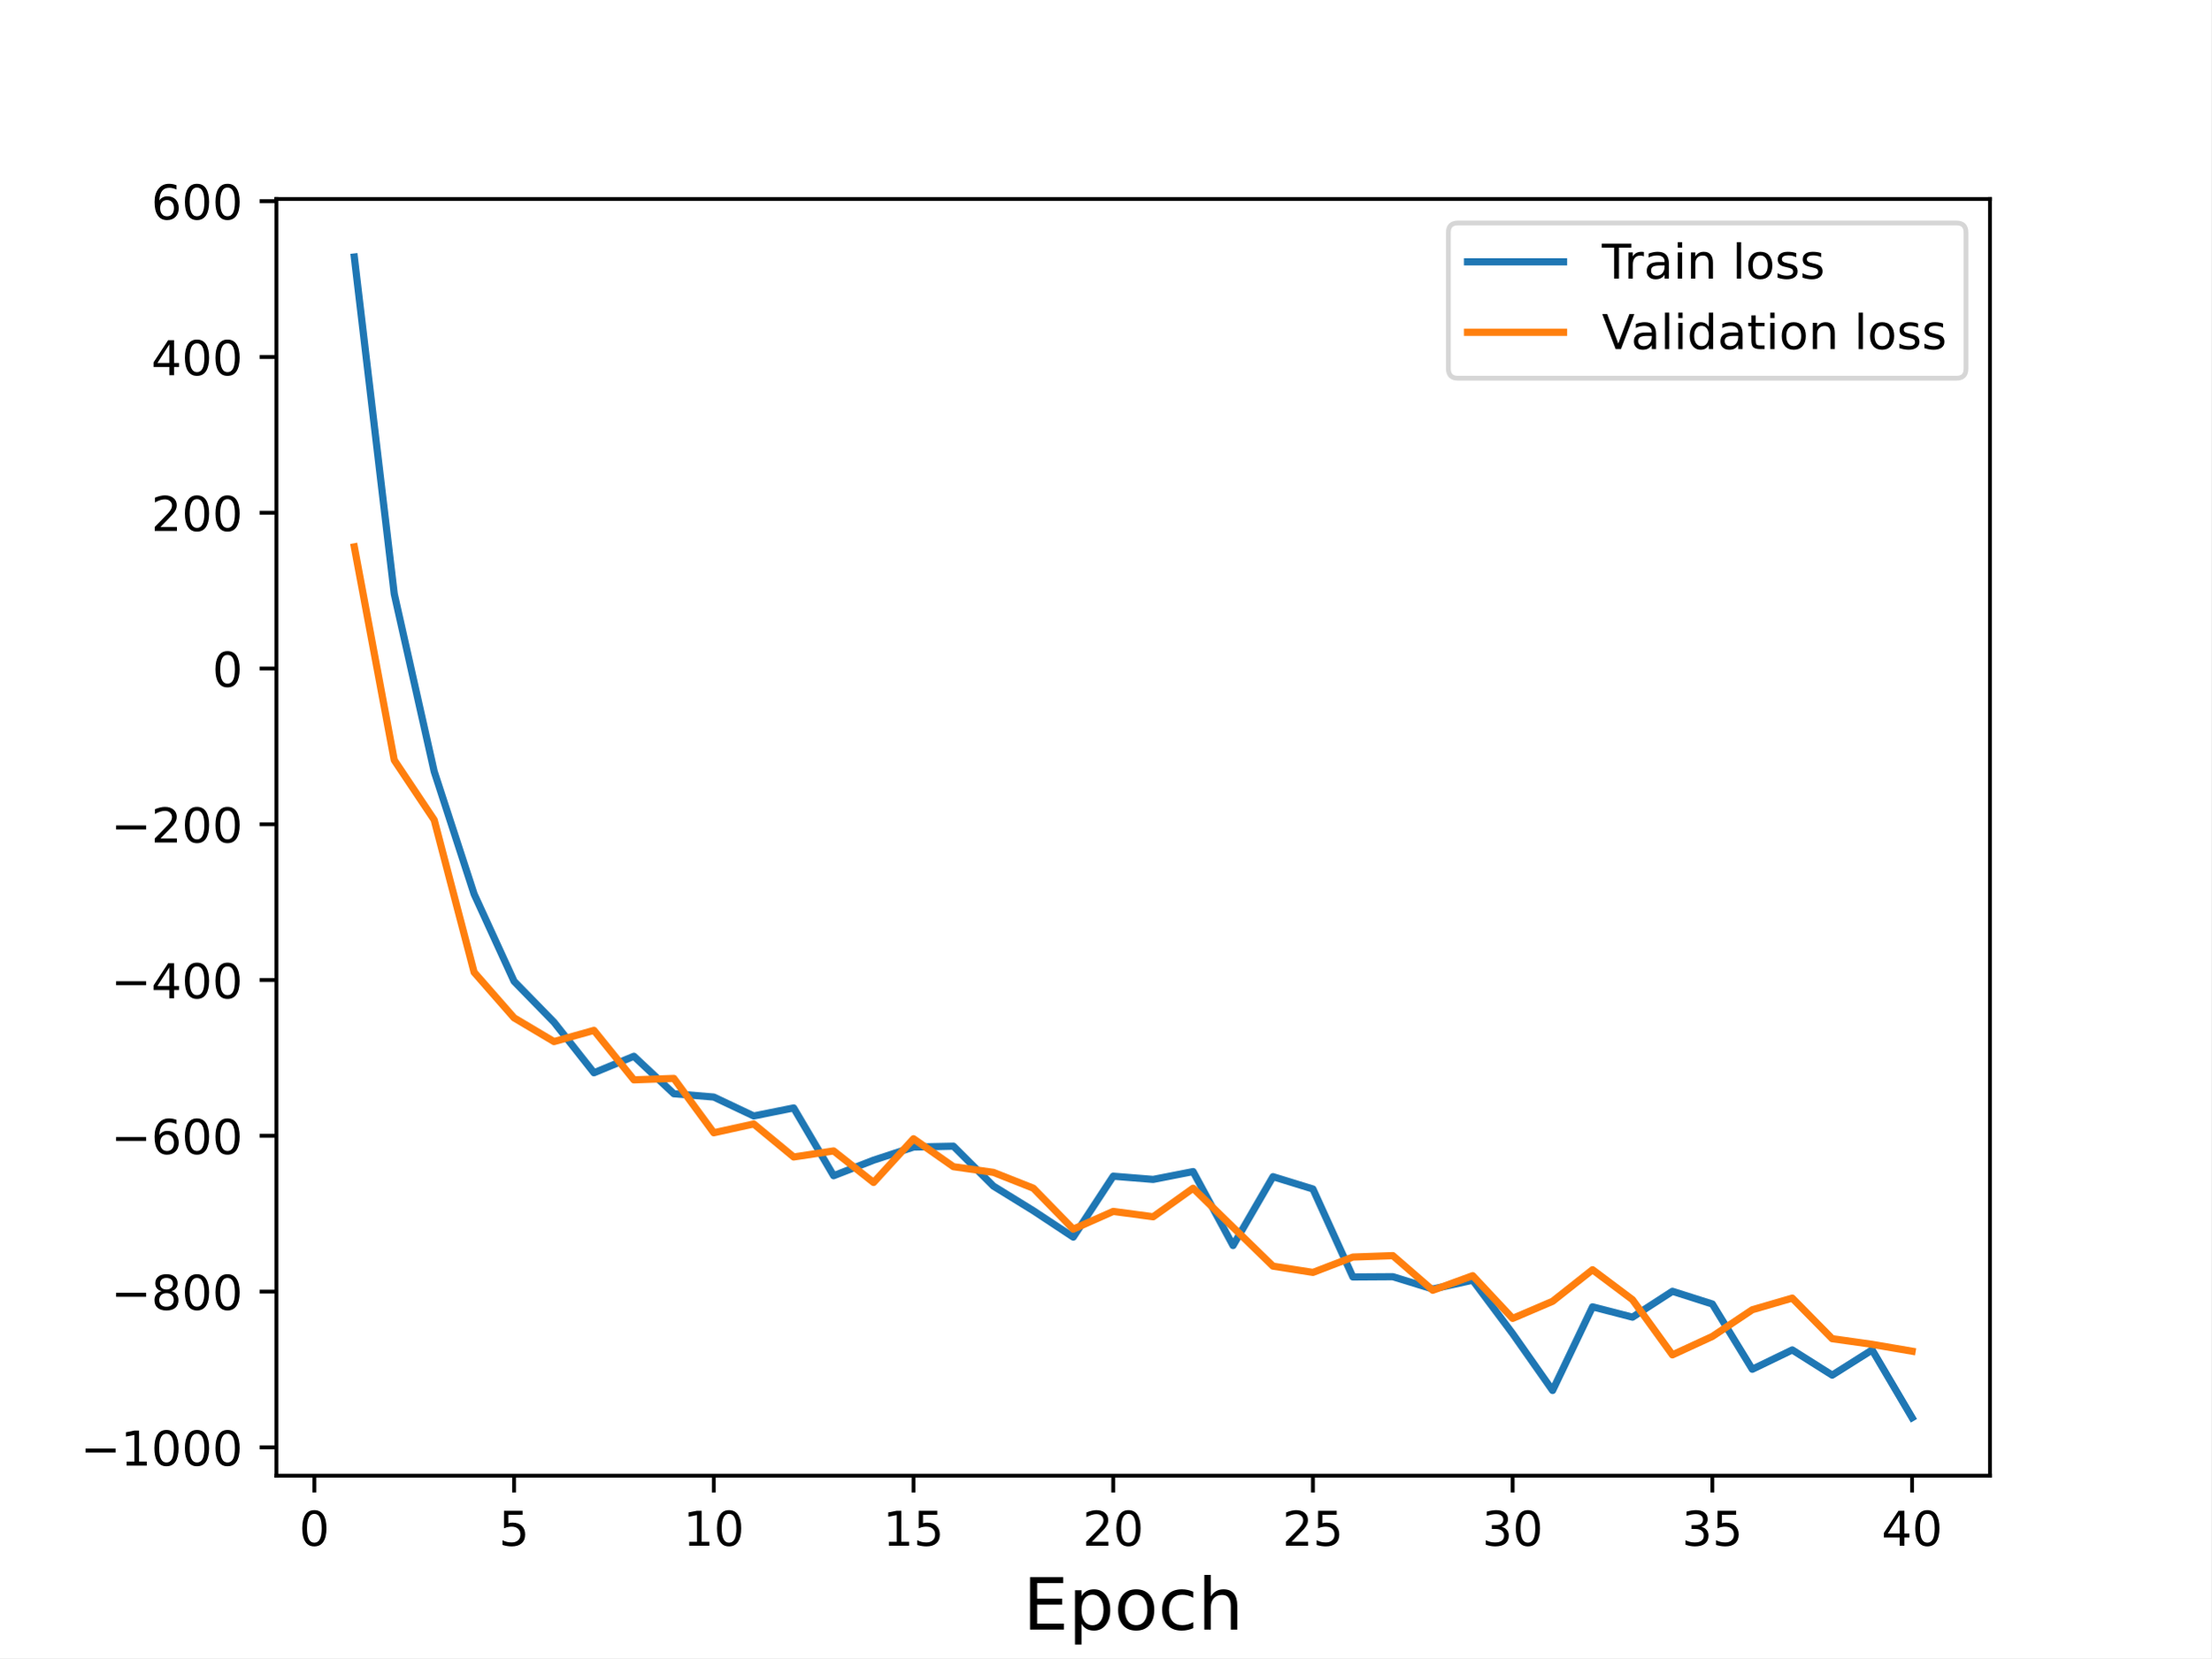
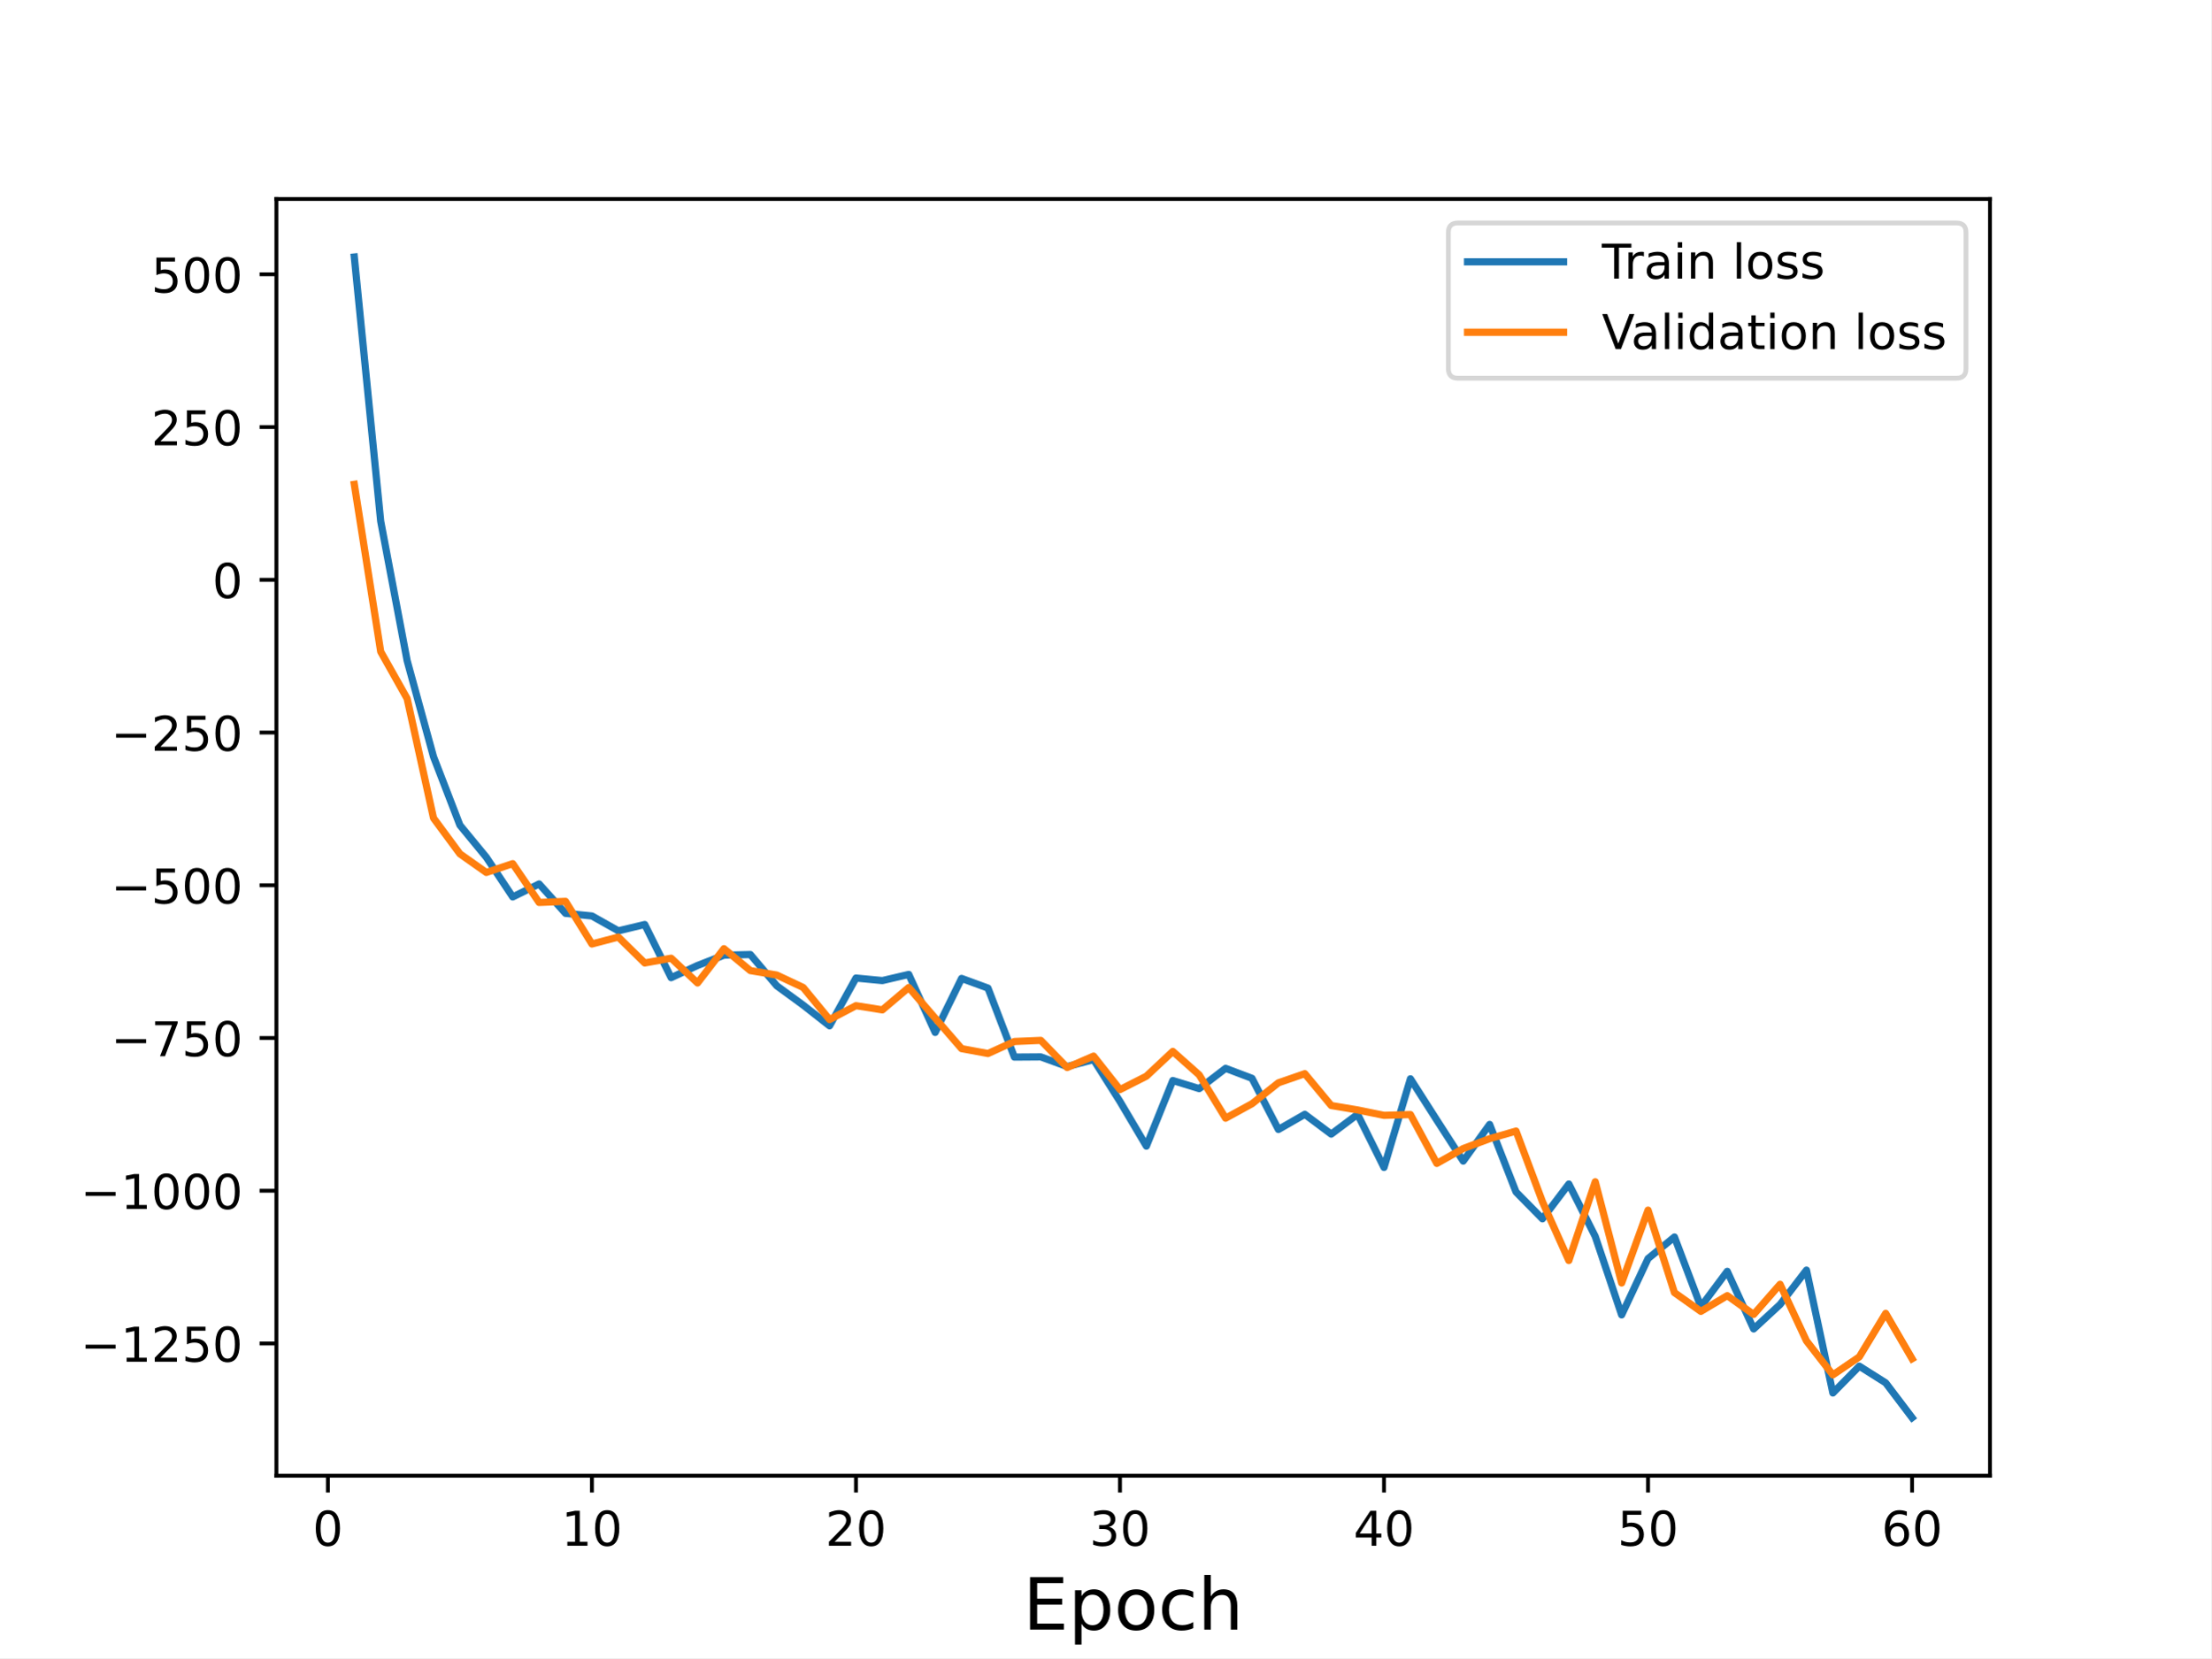
<svg xmlns="http://www.w3.org/2000/svg" xmlns:xlink="http://www.w3.org/1999/xlink" height="345.6pt" version="1.1" viewBox="0 0 460.8 345.6" width="460.8pt">
  <defs>
    <style type="text/css">*{stroke-linecap:butt;stroke-linejoin:round;}</style>
  </defs>
  <g id="figure_1">
    <g id="patch_1">
      <path d="M 0 345.6  L 460.8 345.6  L 460.8 0  L 0 0  z " style="fill:#ffffff;" />
    </g>
    <g id="axes_1">
      <g id="patch_2">
        <path d="M 57.6 307.584  L 414.72 307.584  L 414.72 41.472  L 57.6 41.472  z " style="fill:#ffffff;" />
      </g>
      <g id="matplotlib.axis_1">
        <g id="xtick_1">
          <g id="line2d_1">
            <defs>
-               <path d="M 0 0  L 0 3.5  " id="mcb8c741855" style="stroke:#000000;stroke-width:0.8;" />
-             </defs>
-             <g>
-               <use style="stroke:#000000;stroke-width:0.8;" x="65.508" xlink:href="#mcb8c741855" y="307.584" />
+               <path d="M 0 0  L 0 3.5  " id="m2909b54275" style="stroke:#000000;stroke-width:0.8;" />
+             </defs>
+             <g>
+               <use style="stroke:#000000;stroke-width:0.8;" x="68.33" xlink:href="#m2909b54275" y="307.584" />
            </g>
          </g>
          <g id="text_1">
-             <g transform="translate(62.327 322.1824)scale(0.1 -0.1)">
+             <g transform="translate(65.14886 322.1824)scale(0.1 -0.1)">
              <defs>
                <path d="M 2034 4250  Q 1547 4250 1301 3770  Q 1056 3291 1056 2328  Q 1056 1369 1301 889  Q 1547 409 2034 409  Q 2525 409 2770 889  Q 3016 1369 3016 2328  Q 3016 3291 2770 3770  Q 2525 4250 2034 4250  z M 2034 4750  Q 2819 4750 3233 4129  Q 3647 3509 3647 2328  Q 3647 1150 3233 529  Q 2819 -91 2034 -91  Q 1250 -91 836 529  Q 422 1150 422 2328  Q 422 3509 836 4129  Q 1250 4750 2034 4750  z " id="DejaVuSans-30" transform="scale(0.015625)" />
              </defs>
              <use xlink:href="#DejaVuSans-30" />
            </g>
          </g>
        </g>
        <g id="xtick_2">
          <g id="line2d_2">
            <g>
-               <use style="stroke:#000000;stroke-width:0.8;" x="107.131" xlink:href="#mcb8c741855" y="307.584" />
+               <use style="stroke:#000000;stroke-width:0.8;" x="123.356" xlink:href="#m2909b54275" y="307.584" />
            </g>
          </g>
          <g id="text_2">
-             <g transform="translate(103.9494 322.1824)scale(0.1 -0.1)">
-               <defs>
-                 <path d="M 691 4666  L 3169 4666  L 3169 4134  L 1269 4134  L 1269 2991  Q 1406 3038 1543 3061  Q 1681 3084 1819 3084  Q 2600 3084 3056 2656  Q 3513 2228 3513 1497  Q 3513 744 3044 326  Q 2575 -91 1722 -91  Q 1428 -91 1123 -41  Q 819 9 494 109  L 494 744  Q 775 591 1075 516  Q 1375 441 1709 441  Q 2250 441 2565 725  Q 2881 1009 2881 1497  Q 2881 1984 2565 2268  Q 2250 2553 1709 2553  Q 1456 2553 1204 2497  Q 953 2441 691 2322  L 691 4666  z " id="DejaVuSans-35" transform="scale(0.015625)" />
-               </defs>
-               <use xlink:href="#DejaVuSans-35" />
+             <g transform="translate(116.9938 322.1824)scale(0.1 -0.1)">
+               <defs>
+                 <path d="M 794 531  L 1825 531  L 1825 4091  L 703 3866  L 703 4441  L 1819 4666  L 2450 4666  L 2450 531  L 3481 531  L 3481 0  L 794 0  L 794 531  z " id="DejaVuSans-31" transform="scale(0.015625)" />
+               </defs>
+               <use xlink:href="#DejaVuSans-31" />
+               <use x="63.623" xlink:href="#DejaVuSans-30" />
            </g>
          </g>
        </g>
        <g id="xtick_3">
          <g id="line2d_3">
            <g>
-               <use style="stroke:#000000;stroke-width:0.8;" x="148.753" xlink:href="#mcb8c741855" y="307.584" />
+               <use style="stroke:#000000;stroke-width:0.8;" x="178.382" xlink:href="#m2909b54275" y="307.584" />
            </g>
          </g>
          <g id="text_3">
-             <g transform="translate(142.3905 322.1824)scale(0.1 -0.1)">
-               <defs>
-                 <path d="M 794 531  L 1825 531  L 1825 4091  L 703 3866  L 703 4441  L 1819 4666  L 2450 4666  L 2450 531  L 3481 531  L 3481 0  L 794 0  L 794 531  z " id="DejaVuSans-31" transform="scale(0.015625)" />
-               </defs>
-               <use xlink:href="#DejaVuSans-31" />
+             <g transform="translate(172.02 322.1824)scale(0.1 -0.1)">
+               <defs>
+                 <path d="M 1228 531  L 3431 531  L 3431 0  L 469 0  L 469 531  Q 828 903 1448 1529  Q 2069 2156 2228 2338  Q 2531 2678 2651 2914  Q 2772 3150 2772 3378  Q 2772 3750 2511 3984  Q 2250 4219 1831 4219  Q 1534 4219 1204 4116  Q 875 4013 500 3803  L 500 4441  Q 881 4594 1212 4672  Q 1544 4750 1819 4750  Q 2544 4750 2975 4387  Q 3406 4025 3406 3419  Q 3406 3131 3298 2873  Q 3191 2616 2906 2266  Q 2828 2175 2409 1742  Q 1991 1309 1228 531  z " id="DejaVuSans-32" transform="scale(0.015625)" />
+               </defs>
+               <use xlink:href="#DejaVuSans-32" />
              <use x="63.623" xlink:href="#DejaVuSans-30" />
            </g>
          </g>
        </g>
        <g id="xtick_4">
          <g id="line2d_4">
            <g>
-               <use style="stroke:#000000;stroke-width:0.8;" x="190.375" xlink:href="#mcb8c741855" y="307.584" />
+               <use style="stroke:#000000;stroke-width:0.8;" x="233.409" xlink:href="#m2909b54275" y="307.584" />
            </g>
          </g>
          <g id="text_4">
-             <g transform="translate(184.0129 322.1824)scale(0.1 -0.1)">
-               <use xlink:href="#DejaVuSans-31" />
-               <use x="63.623" xlink:href="#DejaVuSans-35" />
+             <g transform="translate(227.0462 322.1824)scale(0.1 -0.1)">
+               <defs>
+                 <path d="M 2597 2516  Q 3050 2419 3304 2112  Q 3559 1806 3559 1356  Q 3559 666 3084 287  Q 2609 -91 1734 -91  Q 1441 -91 1130 -33  Q 819 25 488 141  L 488 750  Q 750 597 1062 519  Q 1375 441 1716 441  Q 2309 441 2620 675  Q 2931 909 2931 1356  Q 2931 1769 2642 2001  Q 2353 2234 1838 2234  L 1294 2234  L 1294 2753  L 1863 2753  Q 2328 2753 2575 2939  Q 2822 3125 2822 3475  Q 2822 3834 2567 4026  Q 2313 4219 1838 4219  Q 1578 4219 1281 4162  Q 984 4106 628 3988  L 628 4550  Q 988 4650 1302 4700  Q 1616 4750 1894 4750  Q 2613 4750 3031 4423  Q 3450 4097 3450 3541  Q 3450 3153 3228 2886  Q 3006 2619 2597 2516  z " id="DejaVuSans-33" transform="scale(0.015625)" />
+               </defs>
+               <use xlink:href="#DejaVuSans-33" />
+               <use x="63.623" xlink:href="#DejaVuSans-30" />
            </g>
          </g>
        </g>
        <g id="xtick_5">
          <g id="line2d_5">
            <g>
-               <use style="stroke:#000000;stroke-width:0.8;" x="231.998" xlink:href="#mcb8c741855" y="307.584" />
+               <use style="stroke:#000000;stroke-width:0.8;" x="288.435" xlink:href="#m2909b54275" y="307.584" />
            </g>
          </g>
          <g id="text_5">
-             <g transform="translate(225.6353 322.1824)scale(0.1 -0.1)">
-               <defs>
-                 <path d="M 1228 531  L 3431 531  L 3431 0  L 469 0  L 469 531  Q 828 903 1448 1529  Q 2069 2156 2228 2338  Q 2531 2678 2651 2914  Q 2772 3150 2772 3378  Q 2772 3750 2511 3984  Q 2250 4219 1831 4219  Q 1534 4219 1204 4116  Q 875 4013 500 3803  L 500 4441  Q 881 4594 1212 4672  Q 1544 4750 1819 4750  Q 2544 4750 2975 4387  Q 3406 4025 3406 3419  Q 3406 3131 3298 2873  Q 3191 2616 2906 2266  Q 2828 2175 2409 1742  Q 1991 1309 1228 531  z " id="DejaVuSans-32" transform="scale(0.015625)" />
-               </defs>
-               <use xlink:href="#DejaVuSans-32" />
+             <g transform="translate(282.0724 322.1824)scale(0.1 -0.1)">
+               <defs>
+                 <path d="M 2419 4116  L 825 1625  L 2419 1625  L 2419 4116  z M 2253 4666  L 3047 4666  L 3047 1625  L 3713 1625  L 3713 1100  L 3047 1100  L 3047 0  L 2419 0  L 2419 1100  L 313 1100  L 313 1709  L 2253 4666  z " id="DejaVuSans-34" transform="scale(0.015625)" />
+               </defs>
+               <use xlink:href="#DejaVuSans-34" />
              <use x="63.623" xlink:href="#DejaVuSans-30" />
            </g>
          </g>
        </g>
        <g id="xtick_6">
          <g id="line2d_6">
            <g>
-               <use style="stroke:#000000;stroke-width:0.8;" x="273.62" xlink:href="#mcb8c741855" y="307.584" />
+               <use style="stroke:#000000;stroke-width:0.8;" x="343.461" xlink:href="#m2909b54275" y="307.584" />
            </g>
          </g>
          <g id="text_6">
-             <g transform="translate(267.2576 322.1824)scale(0.1 -0.1)">
-               <use xlink:href="#DejaVuSans-32" />
-               <use x="63.623" xlink:href="#DejaVuSans-35" />
+             <g transform="translate(337.0986 322.1824)scale(0.1 -0.1)">
+               <defs>
+                 <path d="M 691 4666  L 3169 4666  L 3169 4134  L 1269 4134  L 1269 2991  Q 1406 3038 1543 3061  Q 1681 3084 1819 3084  Q 2600 3084 3056 2656  Q 3513 2228 3513 1497  Q 3513 744 3044 326  Q 2575 -91 1722 -91  Q 1428 -91 1123 -41  Q 819 9 494 109  L 494 744  Q 775 591 1075 516  Q 1375 441 1709 441  Q 2250 441 2565 725  Q 2881 1009 2881 1497  Q 2881 1984 2565 2268  Q 2250 2553 1709 2553  Q 1456 2553 1204 2497  Q 953 2441 691 2322  L 691 4666  z " id="DejaVuSans-35" transform="scale(0.015625)" />
+               </defs>
+               <use xlink:href="#DejaVuSans-35" />
+               <use x="63.623" xlink:href="#DejaVuSans-30" />
            </g>
          </g>
        </g>
        <g id="xtick_7">
          <g id="line2d_7">
            <g>
-               <use style="stroke:#000000;stroke-width:0.8;" x="315.243" xlink:href="#mcb8c741855" y="307.584" />
+               <use style="stroke:#000000;stroke-width:0.8;" x="398.487" xlink:href="#m2909b54275" y="307.584" />
            </g>
          </g>
          <g id="text_7">
-             <g transform="translate(308.88 322.1824)scale(0.1 -0.1)">
-               <defs>
-                 <path d="M 2597 2516  Q 3050 2419 3304 2112  Q 3559 1806 3559 1356  Q 3559 666 3084 287  Q 2609 -91 1734 -91  Q 1441 -91 1130 -33  Q 819 25 488 141  L 488 750  Q 750 597 1062 519  Q 1375 441 1716 441  Q 2309 441 2620 675  Q 2931 909 2931 1356  Q 2931 1769 2642 2001  Q 2353 2234 1838 2234  L 1294 2234  L 1294 2753  L 1863 2753  Q 2328 2753 2575 2939  Q 2822 3125 2822 3475  Q 2822 3834 2567 4026  Q 2313 4219 1838 4219  Q 1578 4219 1281 4162  Q 984 4106 628 3988  L 628 4550  Q 988 4650 1302 4700  Q 1616 4750 1894 4750  Q 2613 4750 3031 4423  Q 3450 4097 3450 3541  Q 3450 3153 3228 2886  Q 3006 2619 2597 2516  z " id="DejaVuSans-33" transform="scale(0.015625)" />
-               </defs>
-               <use xlink:href="#DejaVuSans-33" />
-               <use x="63.623" xlink:href="#DejaVuSans-30" />
-             </g>
-           </g>
-         </g>
-         <g id="xtick_8">
-           <g id="line2d_8">
-             <g>
-               <use style="stroke:#000000;stroke-width:0.8;" x="356.865" xlink:href="#mcb8c741855" y="307.584" />
-             </g>
-           </g>
-           <g id="text_8">
-             <g transform="translate(350.5024 322.1824)scale(0.1 -0.1)">
-               <use xlink:href="#DejaVuSans-33" />
-               <use x="63.623" xlink:href="#DejaVuSans-35" />
-             </g>
-           </g>
-         </g>
-         <g id="xtick_9">
-           <g id="line2d_9">
-             <g>
-               <use style="stroke:#000000;stroke-width:0.8;" x="398.487" xlink:href="#mcb8c741855" y="307.584" />
-             </g>
-           </g>
-           <g id="text_9">
            <g transform="translate(392.1248 322.1824)scale(0.1 -0.1)">
              <defs>
-                 <path d="M 2419 4116  L 825 1625  L 2419 1625  L 2419 4116  z M 2253 4666  L 3047 4666  L 3047 1625  L 3713 1625  L 3713 1100  L 3047 1100  L 3047 0  L 2419 0  L 2419 1100  L 313 1100  L 313 1709  L 2253 4666  z " id="DejaVuSans-34" transform="scale(0.015625)" />
-               </defs>
-               <use xlink:href="#DejaVuSans-34" />
-               <use x="63.623" xlink:href="#DejaVuSans-30" />
-             </g>
-           </g>
-         </g>
-         <g id="text_10">
+                 <path d="M 2113 2584  Q 1688 2584 1439 2293  Q 1191 2003 1191 1497  Q 1191 994 1439 701  Q 1688 409 2113 409  Q 2538 409 2786 701  Q 3034 994 3034 1497  Q 3034 2003 2786 2293  Q 2538 2584 2113 2584  z M 3366 4563  L 3366 3988  Q 3128 4100 2886 4159  Q 2644 4219 2406 4219  Q 1781 4219 1451 3797  Q 1122 3375 1075 2522  Q 1259 2794 1537 2939  Q 1816 3084 2150 3084  Q 2853 3084 3261 2657  Q 3669 2231 3669 1497  Q 3669 778 3244 343  Q 2819 -91 2113 -91  Q 1303 -91 875 529  Q 447 1150 447 2328  Q 447 3434 972 4092  Q 1497 4750 2381 4750  Q 2619 4750 2861 4703  Q 3103 4656 3366 4563  z " id="DejaVuSans-36" transform="scale(0.015625)" />
+               </defs>
+               <use xlink:href="#DejaVuSans-36" />
+               <use x="63.623" xlink:href="#DejaVuSans-30" />
+             </g>
+           </g>
+         </g>
+         <g id="text_8">
          <g transform="translate(213.1936 339.6598)scale(0.15 -0.15)">
            <defs>
              <path d="M 628 4666  L 3578 4666  L 3578 4134  L 1259 4134  L 1259 2753  L 3481 2753  L 3481 2222  L 1259 2222  L 1259 531  L 3634 531  L 3634 0  L 628 0  L 628 4666  z " id="DejaVuSans-45" transform="scale(0.015625)" />
              <path d="M 1159 525  L 1159 -1331  L 581 -1331  L 581 3500  L 1159 3500  L 1159 2969  Q 1341 3281 1617 3432  Q 1894 3584 2278 3584  Q 2916 3584 3314 3078  Q 3713 2572 3713 1747  Q 3713 922 3314 415  Q 2916 -91 2278 -91  Q 1894 -91 1617 61  Q 1341 213 1159 525  z M 3116 1747  Q 3116 2381 2855 2742  Q 2594 3103 2138 3103  Q 1681 3103 1420 2742  Q 1159 2381 1159 1747  Q 1159 1113 1420 752  Q 1681 391 2138 391  Q 2594 391 2855 752  Q 3116 1113 3116 1747  z " id="DejaVuSans-70" transform="scale(0.015625)" />
              <path d="M 1959 3097  Q 1497 3097 1228 2736  Q 959 2375 959 1747  Q 959 1119 1226 758  Q 1494 397 1959 397  Q 2419 397 2687 759  Q 2956 1122 2956 1747  Q 2956 2369 2687 2733  Q 2419 3097 1959 3097  z M 1959 3584  Q 2709 3584 3137 3096  Q 3566 2609 3566 1747  Q 3566 888 3137 398  Q 2709 -91 1959 -91  Q 1206 -91 779 398  Q 353 888 353 1747  Q 353 2609 779 3096  Q 1206 3584 1959 3584  z " id="DejaVuSans-6f" transform="scale(0.015625)" />
              <path d="M 3122 3366  L 3122 2828  Q 2878 2963 2633 3030  Q 2388 3097 2138 3097  Q 1578 3097 1268 2742  Q 959 2388 959 1747  Q 959 1106 1268 751  Q 1578 397 2138 397  Q 2388 397 2633 464  Q 2878 531 3122 666  L 3122 134  Q 2881 22 2623 -34  Q 2366 -91 2075 -91  Q 1284 -91 818 406  Q 353 903 353 1747  Q 353 2603 823 3093  Q 1294 3584 2113 3584  Q 2378 3584 2631 3529  Q 2884 3475 3122 3366  z " id="DejaVuSans-63" transform="scale(0.015625)" />
              <path d="M 3513 2113  L 3513 0  L 2938 0  L 2938 2094  Q 2938 2591 2744 2837  Q 2550 3084 2163 3084  Q 1697 3084 1428 2787  Q 1159 2491 1159 1978  L 1159 0  L 581 0  L 581 4863  L 1159 4863  L 1159 2956  Q 1366 3272 1645 3428  Q 1925 3584 2291 3584  Q 2894 3584 3203 3211  Q 3513 2838 3513 2113  z " id="DejaVuSans-68" transform="scale(0.015625)" />
            </defs>
            <use xlink:href="#DejaVuSans-45" />
            <use x="63.184" xlink:href="#DejaVuSans-70" />
            <use x="126.66" xlink:href="#DejaVuSans-6f" />
            <use x="187.842" xlink:href="#DejaVuSans-63" />
            <use x="242.822" xlink:href="#DejaVuSans-68" />
          </g>
        </g>
      </g>
      <g id="matplotlib.axis_2">
        <g id="ytick_1">
-           <g id="line2d_10">
-             <defs>
-               <path d="M 0 0  L -3.5 0  " id="m39ed457f03" style="stroke:#000000;stroke-width:0.8;" />
-             </defs>
-             <g>
-               <use style="stroke:#000000;stroke-width:0.8;" x="57.6" xlink:href="#m39ed457f03" y="301.677" />
-             </g>
-           </g>
-           <g id="text_11">
-             <g transform="translate(16.77031 305.4759)scale(0.1 -0.1)">
+           <g id="line2d_8">
+             <defs>
+               <path d="M 0 0  L -3.5 0  " id="mecb1d9a5d9" style="stroke:#000000;stroke-width:0.8;" />
+             </defs>
+             <g>
+               <use style="stroke:#000000;stroke-width:0.8;" x="57.6" xlink:href="#mecb1d9a5d9" y="280.026" />
+             </g>
+           </g>
+           <g id="text_9">
+             <g transform="translate(16.77031 283.8254)scale(0.1 -0.1)">
              <defs>
                <path d="M 678 2272  L 4684 2272  L 4684 1741  L 678 1741  L 678 2272  z " id="DejaVuSans-2212" transform="scale(0.015625)" />
              </defs>
+               <use xlink:href="#DejaVuSans-2212" />
+               <use x="83.789" xlink:href="#DejaVuSans-31" />
+               <use x="147.412" xlink:href="#DejaVuSans-32" />
+               <use x="211.035" xlink:href="#DejaVuSans-35" />
+               <use x="274.658" xlink:href="#DejaVuSans-30" />
+             </g>
+           </g>
+         </g>
+         <g id="ytick_2">
+           <g id="line2d_9">
+             <g>
+               <use style="stroke:#000000;stroke-width:0.8;" x="57.6" xlink:href="#mecb1d9a5d9" y="248.19" />
+             </g>
+           </g>
+           <g id="text_10">
+             <g transform="translate(16.77031 251.989)scale(0.1 -0.1)">
              <use xlink:href="#DejaVuSans-2212" />
              <use x="83.789" xlink:href="#DejaVuSans-31" />
              <use x="147.412" xlink:href="#DejaVuSans-30" />
              <use x="211.035" xlink:href="#DejaVuSans-30" />
              <use x="274.658" xlink:href="#DejaVuSans-30" />
            </g>
          </g>
        </g>
-         <g id="ytick_2">
+         <g id="ytick_3">
+           <g id="line2d_10">
+             <g>
+               <use style="stroke:#000000;stroke-width:0.8;" x="57.6" xlink:href="#mecb1d9a5d9" y="216.353" />
+             </g>
+           </g>
+           <g id="text_11">
+             <g transform="translate(23.13281 220.1526)scale(0.1 -0.1)">
+               <defs>
+                 <path d="M 525 4666  L 3525 4666  L 3525 4397  L 1831 0  L 1172 0  L 2766 4134  L 525 4134  L 525 4666  z " id="DejaVuSans-37" transform="scale(0.015625)" />
+               </defs>
+               <use xlink:href="#DejaVuSans-2212" />
+               <use x="83.789" xlink:href="#DejaVuSans-37" />
+               <use x="147.412" xlink:href="#DejaVuSans-35" />
+               <use x="211.035" xlink:href="#DejaVuSans-30" />
+             </g>
+           </g>
+         </g>
+         <g id="ytick_4">
          <g id="line2d_11">
            <g>
-               <use style="stroke:#000000;stroke-width:0.8;" x="57.6" xlink:href="#m39ed457f03" y="269.208" />
+               <use style="stroke:#000000;stroke-width:0.8;" x="57.6" xlink:href="#mecb1d9a5d9" y="184.517" />
            </g>
          </g>
          <g id="text_12">
-             <g transform="translate(23.13281 273.0073)scale(0.1 -0.1)">
-               <defs>
-                 <path d="M 2034 2216  Q 1584 2216 1326 1975  Q 1069 1734 1069 1313  Q 1069 891 1326 650  Q 1584 409 2034 409  Q 2484 409 2743 651  Q 3003 894 3003 1313  Q 3003 1734 2745 1975  Q 2488 2216 2034 2216  z M 1403 2484  Q 997 2584 770 2862  Q 544 3141 544 3541  Q 544 4100 942 4425  Q 1341 4750 2034 4750  Q 2731 4750 3128 4425  Q 3525 4100 3525 3541  Q 3525 3141 3298 2862  Q 3072 2584 2669 2484  Q 3125 2378 3379 2068  Q 3634 1759 3634 1313  Q 3634 634 3220 271  Q 2806 -91 2034 -91  Q 1263 -91 848 271  Q 434 634 434 1313  Q 434 1759 690 2068  Q 947 2378 1403 2484  z M 1172 3481  Q 1172 3119 1398 2916  Q 1625 2713 2034 2713  Q 2441 2713 2670 2916  Q 2900 3119 2900 3481  Q 2900 3844 2670 4047  Q 2441 4250 2034 4250  Q 1625 4250 1398 4047  Q 1172 3844 1172 3481  z " id="DejaVuSans-38" transform="scale(0.015625)" />
-               </defs>
-               <use xlink:href="#DejaVuSans-2212" />
-               <use x="83.789" xlink:href="#DejaVuSans-38" />
+             <g transform="translate(23.13281 188.3162)scale(0.1 -0.1)">
+               <use xlink:href="#DejaVuSans-2212" />
+               <use x="83.789" xlink:href="#DejaVuSans-35" />
              <use x="147.412" xlink:href="#DejaVuSans-30" />
              <use x="211.035" xlink:href="#DejaVuSans-30" />
            </g>
          </g>
        </g>
-         <g id="ytick_3">
+         <g id="ytick_5">
          <g id="line2d_12">
            <g>
-               <use style="stroke:#000000;stroke-width:0.8;" x="57.6" xlink:href="#m39ed457f03" y="236.739" />
+               <use style="stroke:#000000;stroke-width:0.8;" x="57.6" xlink:href="#mecb1d9a5d9" y="152.681" />
            </g>
          </g>
          <g id="text_13">
-             <g transform="translate(23.13281 240.5386)scale(0.1 -0.1)">
-               <defs>
-                 <path d="M 2113 2584  Q 1688 2584 1439 2293  Q 1191 2003 1191 1497  Q 1191 994 1439 701  Q 1688 409 2113 409  Q 2538 409 2786 701  Q 3034 994 3034 1497  Q 3034 2003 2786 2293  Q 2538 2584 2113 2584  z M 3366 4563  L 3366 3988  Q 3128 4100 2886 4159  Q 2644 4219 2406 4219  Q 1781 4219 1451 3797  Q 1122 3375 1075 2522  Q 1259 2794 1537 2939  Q 1816 3084 2150 3084  Q 2853 3084 3261 2657  Q 3669 2231 3669 1497  Q 3669 778 3244 343  Q 2819 -91 2113 -91  Q 1303 -91 875 529  Q 447 1150 447 2328  Q 447 3434 972 4092  Q 1497 4750 2381 4750  Q 2619 4750 2861 4703  Q 3103 4656 3366 4563  z " id="DejaVuSans-36" transform="scale(0.015625)" />
-               </defs>
-               <use xlink:href="#DejaVuSans-2212" />
-               <use x="83.789" xlink:href="#DejaVuSans-36" />
-               <use x="147.412" xlink:href="#DejaVuSans-30" />
+             <g transform="translate(23.13281 156.4798)scale(0.1 -0.1)">
+               <use xlink:href="#DejaVuSans-2212" />
+               <use x="83.789" xlink:href="#DejaVuSans-32" />
+               <use x="147.412" xlink:href="#DejaVuSans-35" />
              <use x="211.035" xlink:href="#DejaVuSans-30" />
            </g>
          </g>
        </g>
-         <g id="ytick_4">
+         <g id="ytick_6">
          <g id="line2d_13">
            <g>
-               <use style="stroke:#000000;stroke-width:0.8;" x="57.6" xlink:href="#m39ed457f03" y="204.271" />
+               <use style="stroke:#000000;stroke-width:0.8;" x="57.6" xlink:href="#mecb1d9a5d9" y="120.844" />
            </g>
          </g>
          <g id="text_14">
-             <g transform="translate(23.13281 208.0699)scale(0.1 -0.1)">
-               <use xlink:href="#DejaVuSans-2212" />
-               <use x="83.789" xlink:href="#DejaVuSans-34" />
-               <use x="147.412" xlink:href="#DejaVuSans-30" />
-               <use x="211.035" xlink:href="#DejaVuSans-30" />
-             </g>
-           </g>
-         </g>
-         <g id="ytick_5">
+             <g transform="translate(44.2375 124.6434)scale(0.1 -0.1)">
+               <use xlink:href="#DejaVuSans-30" />
+             </g>
+           </g>
+         </g>
+         <g id="ytick_7">
          <g id="line2d_14">
            <g>
-               <use style="stroke:#000000;stroke-width:0.8;" x="57.6" xlink:href="#m39ed457f03" y="171.802" />
+               <use style="stroke:#000000;stroke-width:0.8;" x="57.6" xlink:href="#mecb1d9a5d9" y="89.008" />
            </g>
          </g>
          <g id="text_15">
-             <g transform="translate(23.13281 175.6013)scale(0.1 -0.1)">
-               <use xlink:href="#DejaVuSans-2212" />
-               <use x="83.789" xlink:href="#DejaVuSans-32" />
-               <use x="147.412" xlink:href="#DejaVuSans-30" />
-               <use x="211.035" xlink:href="#DejaVuSans-30" />
-             </g>
-           </g>
-         </g>
-         <g id="ytick_6">
+             <g transform="translate(31.5125 92.80703)scale(0.1 -0.1)">
+               <use xlink:href="#DejaVuSans-32" />
+               <use x="63.623" xlink:href="#DejaVuSans-35" />
+               <use x="127.246" xlink:href="#DejaVuSans-30" />
+             </g>
+           </g>
+         </g>
+         <g id="ytick_8">
          <g id="line2d_15">
            <g>
-               <use style="stroke:#000000;stroke-width:0.8;" x="57.6" xlink:href="#m39ed457f03" y="139.333" />
+               <use style="stroke:#000000;stroke-width:0.8;" x="57.6" xlink:href="#mecb1d9a5d9" y="57.171" />
            </g>
          </g>
          <g id="text_16">
-             <g transform="translate(44.2375 143.1326)scale(0.1 -0.1)">
-               <use xlink:href="#DejaVuSans-30" />
-             </g>
-           </g>
-         </g>
-         <g id="ytick_7">
-           <g id="line2d_16">
-             <g>
-               <use style="stroke:#000000;stroke-width:0.8;" x="57.6" xlink:href="#m39ed457f03" y="106.865" />
-             </g>
-           </g>
-           <g id="text_17">
-             <g transform="translate(31.5125 110.6639)scale(0.1 -0.1)">
-               <use xlink:href="#DejaVuSans-32" />
+             <g transform="translate(31.5125 60.97063)scale(0.1 -0.1)">
+               <use xlink:href="#DejaVuSans-35" />
              <use x="63.623" xlink:href="#DejaVuSans-30" />
              <use x="127.246" xlink:href="#DejaVuSans-30" />
            </g>
          </g>
        </g>
-         <g id="ytick_8">
-           <g id="line2d_17">
-             <g>
-               <use style="stroke:#000000;stroke-width:0.8;" x="57.6" xlink:href="#m39ed457f03" y="74.396" />
-             </g>
-           </g>
-           <g id="text_18">
-             <g transform="translate(31.5125 78.19527)scale(0.1 -0.1)">
-               <use xlink:href="#DejaVuSans-34" />
-               <use x="63.623" xlink:href="#DejaVuSans-30" />
-               <use x="127.246" xlink:href="#DejaVuSans-30" />
-             </g>
-           </g>
-         </g>
-         <g id="ytick_9">
-           <g id="line2d_18">
-             <g>
-               <use style="stroke:#000000;stroke-width:0.8;" x="57.6" xlink:href="#m39ed457f03" y="41.927" />
-             </g>
-           </g>
-           <g id="text_19">
-             <g transform="translate(31.5125 45.7266)scale(0.1 -0.1)">
-               <use xlink:href="#DejaVuSans-36" />
-               <use x="63.623" xlink:href="#DejaVuSans-30" />
-               <use x="127.246" xlink:href="#DejaVuSans-30" />
-             </g>
-           </g>
-         </g>
-       </g>
-       <g id="line2d_19">
-         <path clip-path="url(#pcedc3ed64b)" d="M 73.833 53.568  L 82.157 123.777  L 90.482 160.797  L 98.806 186.36  L 107.131 204.533  L 115.455 213.059  L 123.78 223.6  L 132.104 220.163  L 140.429 227.972  L 148.753 228.662  L 157.077 232.604  L 165.402 230.93  L 173.726 245.06  L 182.051 241.817  L 190.375 239.085  L 198.7 238.907  L 207.024 247.216  L 215.349 252.351  L 223.673 257.855  L 231.998 245.157  L 240.322 245.831  L 248.647 244.197  L 256.971 259.613  L 265.296 245.258  L 273.62 247.827  L 281.945 266.158  L 290.269 266.106  L 298.594 268.678  L 306.918 266.841  L 315.243 277.971  L 323.567 289.821  L 331.891 272.387  L 340.216 274.541  L 348.54 269.15  L 356.865 271.801  L 365.189 285.397  L 373.514 281.37  L 381.838 286.628  L 390.163 281.368  L 398.487 295.488  " style="fill:none;stroke:#1f77b4;stroke-linecap:square;stroke-width:1.5;" />
-       </g>
-       <g id="line2d_20">
-         <path clip-path="url(#pcedc3ed64b)" d="M 73.833 113.978  L 82.157 158.429  L 90.482 170.892  L 98.806 202.653  L 107.131 212.152  L 115.455 217.101  L 123.78 214.762  L 132.104 225.076  L 140.429 224.776  L 148.753 236.106  L 157.077 234.272  L 165.402 241.152  L 173.726 239.891  L 182.051 246.467  L 190.375 237.355  L 198.7 243.178  L 207.024 244.362  L 215.349 247.656  L 223.673 256.195  L 231.998 252.5  L 240.322 253.616  L 248.647 247.669  L 256.971 255.811  L 265.296 263.912  L 273.62 265.214  L 281.945 262.015  L 290.269 261.715  L 298.594 268.937  L 306.918 265.895  L 315.243 274.797  L 323.567 271.238  L 331.891 264.655  L 340.216 270.894  L 348.54 282.398  L 356.865 278.557  L 365.189 272.993  L 373.514 270.571  L 381.838 279.029  L 390.163 280.208  L 398.487 281.641  " style="fill:none;stroke:#ff7f0e;stroke-linecap:square;stroke-width:1.5;" />
+       </g>
+       <g id="line2d_16">
+         <path clip-path="url(#p0a0b4c933d)" d="M 73.833 53.568  L 79.335 108.641  L 84.838 137.68  L 90.341 157.733  L 95.843 171.988  L 101.346 178.677  L 106.848 186.945  L 112.351 184.249  L 117.854 190.374  L 123.356 190.916  L 128.859 194.008  L 134.362 192.694  L 139.864 203.779  L 145.367 201.235  L 150.869 199.092  L 156.372 198.952  L 161.875 205.469  L 167.377 209.497  L 172.88 213.815  L 178.382 203.855  L 183.885 204.383  L 189.388 203.101  L 194.89 215.195  L 200.393 203.933  L 205.896 205.949  L 211.398 220.329  L 216.901 220.288  L 222.403 222.305  L 227.906 220.864  L 233.409 229.594  L 238.911 238.89  L 244.414 225.215  L 249.917 226.904  L 255.419 222.675  L 260.922 224.755  L 266.424 235.42  L 271.927 232.261  L 277.43 236.385  L 282.932 232.259  L 288.435 243.335  L 293.938 224.852  L 299.44 233.473  L 304.943 242.01  L 310.445 234.365  L 315.948 248.45  L 321.451 254.039  L 326.953 246.785  L 332.456 257.715  L 337.958 274.068  L 343.461 262.328  L 348.964 257.831  L 354.466 272.354  L 359.969 264.985  L 365.472 276.994  L 370.974 271.899  L 376.477 264.733  L 381.979 290.341  L 387.482 284.753  L 392.985 288.23  L 398.487 295.488  " style="fill:none;stroke:#1f77b4;stroke-linecap:square;stroke-width:1.5;" />
+       </g>
+       <g id="line2d_17">
+         <path clip-path="url(#p0a0b4c933d)" d="M 73.833 100.955  L 79.335 135.823  L 84.838 145.6  L 90.341 170.513  L 95.843 177.965  L 101.346 181.847  L 106.848 180.012  L 112.351 188.102  L 117.854 187.868  L 123.356 196.754  L 128.859 195.316  L 134.362 200.713  L 139.864 199.724  L 145.367 204.882  L 150.869 197.735  L 156.372 202.302  L 161.875 203.231  L 167.377 205.815  L 172.88 212.513  L 178.382 209.614  L 183.885 210.49  L 189.388 205.825  L 194.89 212.212  L 200.393 218.567  L 205.896 219.588  L 211.398 217.078  L 216.901 216.843  L 222.403 222.508  L 227.906 220.122  L 233.409 227.105  L 238.911 224.313  L 244.414 219.149  L 249.917 224.043  L 255.419 233.067  L 260.922 230.054  L 266.424 225.69  L 271.927 223.79  L 277.43 230.424  L 282.932 231.349  L 288.435 232.474  L 293.938 232.311  L 299.44 242.491  L 304.943 239.391  L 310.445 237.337  L 315.948 235.751  L 321.451 250.465  L 326.953 262.737  L 332.456 246.324  L 337.958 267.413  L 343.461 252.229  L 348.964 269.426  L 354.466 273.333  L 359.969 270.056  L 365.472 273.97  L 370.974 267.689  L 376.477 279.486  L 381.979 286.569  L 387.482 282.821  L 392.985 273.748  L 398.487 283.204  " style="fill:none;stroke:#ff7f0e;stroke-linecap:square;stroke-width:1.5;" />
      </g>
      <g id="patch_3">
        <path d="M 57.6 307.584  L 57.6 41.472  " style="fill:none;stroke:#000000;stroke-linecap:square;stroke-linejoin:miter;stroke-width:0.8;" />
      </g>
      <g id="patch_4">
        <path d="M 414.72 307.584  L 414.72 41.472  " style="fill:none;stroke:#000000;stroke-linecap:square;stroke-linejoin:miter;stroke-width:0.8;" />
      </g>
      <g id="patch_5">
        <path d="M 57.6 307.584  L 414.72 307.584  " style="fill:none;stroke:#000000;stroke-linecap:square;stroke-linejoin:miter;stroke-width:0.8;" />
      </g>
      <g id="patch_6">
        <path d="M 57.6 41.472  L 414.72 41.472  " style="fill:none;stroke:#000000;stroke-linecap:square;stroke-linejoin:miter;stroke-width:0.8;" />
      </g>
      <g id="legend_1">
        <g id="patch_7">
          <path d="M 303.845 78.828  L 407.72 78.828  Q 409.72 78.828 409.72 76.828  L 409.72 48.472  Q 409.72 46.472 407.72 46.472  L 303.845 46.472  Q 301.845 46.472 301.845 48.472  L 301.845 76.828  Q 301.845 78.828 303.845 78.828  z " style="fill:#ffffff;opacity:0.8;stroke:#cccccc;stroke-linejoin:miter;" />
        </g>
-         <g id="line2d_21">
+         <g id="line2d_18">
          <path d="M 305.845 54.57  L 325.845 54.57  " style="fill:none;stroke:#1f77b4;stroke-linecap:square;stroke-width:1.5;" />
        </g>
-         <g id="line2d_22" />
-         <g id="text_20">
+         <g id="line2d_19" />
+         <g id="text_17">
          <g transform="translate(333.845 58.07044)scale(0.1 -0.1)">
            <defs>
              <path d="M -19 4666  L 3928 4666  L 3928 4134  L 2272 4134  L 2272 0  L 1638 0  L 1638 4134  L -19 4134  L -19 4666  z " id="DejaVuSans-54" transform="scale(0.015625)" />
              <path d="M 2631 2963  Q 2534 3019 2420 3045  Q 2306 3072 2169 3072  Q 1681 3072 1420 2755  Q 1159 2438 1159 1844  L 1159 0  L 581 0  L 581 3500  L 1159 3500  L 1159 2956  Q 1341 3275 1631 3429  Q 1922 3584 2338 3584  Q 2397 3584 2469 3576  Q 2541 3569 2628 3553  L 2631 2963  z " id="DejaVuSans-72" transform="scale(0.015625)" />
              <path d="M 2194 1759  Q 1497 1759 1228 1600  Q 959 1441 959 1056  Q 959 750 1161 570  Q 1363 391 1709 391  Q 2188 391 2477 730  Q 2766 1069 2766 1631  L 2766 1759  L 2194 1759  z M 3341 1997  L 3341 0  L 2766 0  L 2766 531  Q 2569 213 2275 61  Q 1981 -91 1556 -91  Q 1019 -91 701 211  Q 384 513 384 1019  Q 384 1609 779 1909  Q 1175 2209 1959 2209  L 2766 2209  L 2766 2266  Q 2766 2663 2505 2880  Q 2244 3097 1772 3097  Q 1472 3097 1187 3025  Q 903 2953 641 2809  L 641 3341  Q 956 3463 1253 3523  Q 1550 3584 1831 3584  Q 2591 3584 2966 3190  Q 3341 2797 3341 1997  z " id="DejaVuSans-61" transform="scale(0.015625)" />
              <path d="M 603 3500  L 1178 3500  L 1178 0  L 603 0  L 603 3500  z M 603 4863  L 1178 4863  L 1178 4134  L 603 4134  L 603 4863  z " id="DejaVuSans-69" transform="scale(0.015625)" />
              <path d="M 3513 2113  L 3513 0  L 2938 0  L 2938 2094  Q 2938 2591 2744 2837  Q 2550 3084 2163 3084  Q 1697 3084 1428 2787  Q 1159 2491 1159 1978  L 1159 0  L 581 0  L 581 3500  L 1159 3500  L 1159 2956  Q 1366 3272 1645 3428  Q 1925 3584 2291 3584  Q 2894 3584 3203 3211  Q 3513 2838 3513 2113  z " id="DejaVuSans-6e" transform="scale(0.015625)" />
              <path id="DejaVuSans-20" transform="scale(0.015625)" />
              <path d="M 603 4863  L 1178 4863  L 1178 0  L 603 0  L 603 4863  z " id="DejaVuSans-6c" transform="scale(0.015625)" />
              <path d="M 2834 3397  L 2834 2853  Q 2591 2978 2328 3040  Q 2066 3103 1784 3103  Q 1356 3103 1142 2972  Q 928 2841 928 2578  Q 928 2378 1081 2264  Q 1234 2150 1697 2047  L 1894 2003  Q 2506 1872 2764 1633  Q 3022 1394 3022 966  Q 3022 478 2636 193  Q 2250 -91 1575 -91  Q 1294 -91 989 -36  Q 684 19 347 128  L 347 722  Q 666 556 975 473  Q 1284 391 1588 391  Q 1994 391 2212 530  Q 2431 669 2431 922  Q 2431 1156 2273 1281  Q 2116 1406 1581 1522  L 1381 1569  Q 847 1681 609 1914  Q 372 2147 372 2553  Q 372 3047 722 3315  Q 1072 3584 1716 3584  Q 2034 3584 2315 3537  Q 2597 3491 2834 3397  z " id="DejaVuSans-73" transform="scale(0.015625)" />
            </defs>
            <use xlink:href="#DejaVuSans-54" />
            <use x="46.334" xlink:href="#DejaVuSans-72" />
            <use x="87.447" xlink:href="#DejaVuSans-61" />
            <use x="148.727" xlink:href="#DejaVuSans-69" />
            <use x="176.51" xlink:href="#DejaVuSans-6e" />
            <use x="239.889" xlink:href="#DejaVuSans-20" />
            <use x="271.676" xlink:href="#DejaVuSans-6c" />
            <use x="299.459" xlink:href="#DejaVuSans-6f" />
            <use x="360.641" xlink:href="#DejaVuSans-73" />
            <use x="412.74" xlink:href="#DejaVuSans-73" />
          </g>
        </g>
-         <g id="line2d_23">
+         <g id="line2d_20">
          <path d="M 305.845 69.249  L 325.845 69.249  " style="fill:none;stroke:#ff7f0e;stroke-linecap:square;stroke-width:1.5;" />
        </g>
-         <g id="line2d_24" />
-         <g id="text_21">
+         <g id="line2d_21" />
+         <g id="text_18">
          <g transform="translate(333.845 72.74856)scale(0.1 -0.1)">
            <defs>
              <path d="M 1831 0  L 50 4666  L 709 4666  L 2188 738  L 3669 4666  L 4325 4666  L 2547 0  L 1831 0  z " id="DejaVuSans-56" transform="scale(0.015625)" />
              <path d="M 2906 2969  L 2906 4863  L 3481 4863  L 3481 0  L 2906 0  L 2906 525  Q 2725 213 2448 61  Q 2172 -91 1784 -91  Q 1150 -91 751 415  Q 353 922 353 1747  Q 353 2572 751 3078  Q 1150 3584 1784 3584  Q 2172 3584 2448 3432  Q 2725 3281 2906 2969  z M 947 1747  Q 947 1113 1208 752  Q 1469 391 1925 391  Q 2381 391 2643 752  Q 2906 1113 2906 1747  Q 2906 2381 2643 2742  Q 2381 3103 1925 3103  Q 1469 3103 1208 2742  Q 947 2381 947 1747  z " id="DejaVuSans-64" transform="scale(0.015625)" />
              <path d="M 1172 4494  L 1172 3500  L 2356 3500  L 2356 3053  L 1172 3053  L 1172 1153  Q 1172 725 1289 603  Q 1406 481 1766 481  L 2356 481  L 2356 0  L 1766 0  Q 1100 0 847 248  Q 594 497 594 1153  L 594 3053  L 172 3053  L 172 3500  L 594 3500  L 594 4494  L 1172 4494  z " id="DejaVuSans-74" transform="scale(0.015625)" />
            </defs>
            <use xlink:href="#DejaVuSans-56" />
            <use x="60.658" xlink:href="#DejaVuSans-61" />
            <use x="121.938" xlink:href="#DejaVuSans-6c" />
            <use x="149.721" xlink:href="#DejaVuSans-69" />
            <use x="177.504" xlink:href="#DejaVuSans-64" />
            <use x="240.98" xlink:href="#DejaVuSans-61" />
            <use x="302.26" xlink:href="#DejaVuSans-74" />
            <use x="341.469" xlink:href="#DejaVuSans-69" />
            <use x="369.252" xlink:href="#DejaVuSans-6f" />
            <use x="430.434" xlink:href="#DejaVuSans-6e" />
            <use x="493.812" xlink:href="#DejaVuSans-20" />
            <use x="525.6" xlink:href="#DejaVuSans-6c" />
            <use x="553.383" xlink:href="#DejaVuSans-6f" />
            <use x="614.564" xlink:href="#DejaVuSans-73" />
            <use x="666.664" xlink:href="#DejaVuSans-73" />
          </g>
        </g>
      </g>
    </g>
  </g>
  <defs>
-     <clipPath id="pcedc3ed64b">
+     <clipPath id="p0a0b4c933d">
      <rect height="266.112" width="357.12" x="57.6" y="41.472" />
    </clipPath>
  </defs>
</svg>
